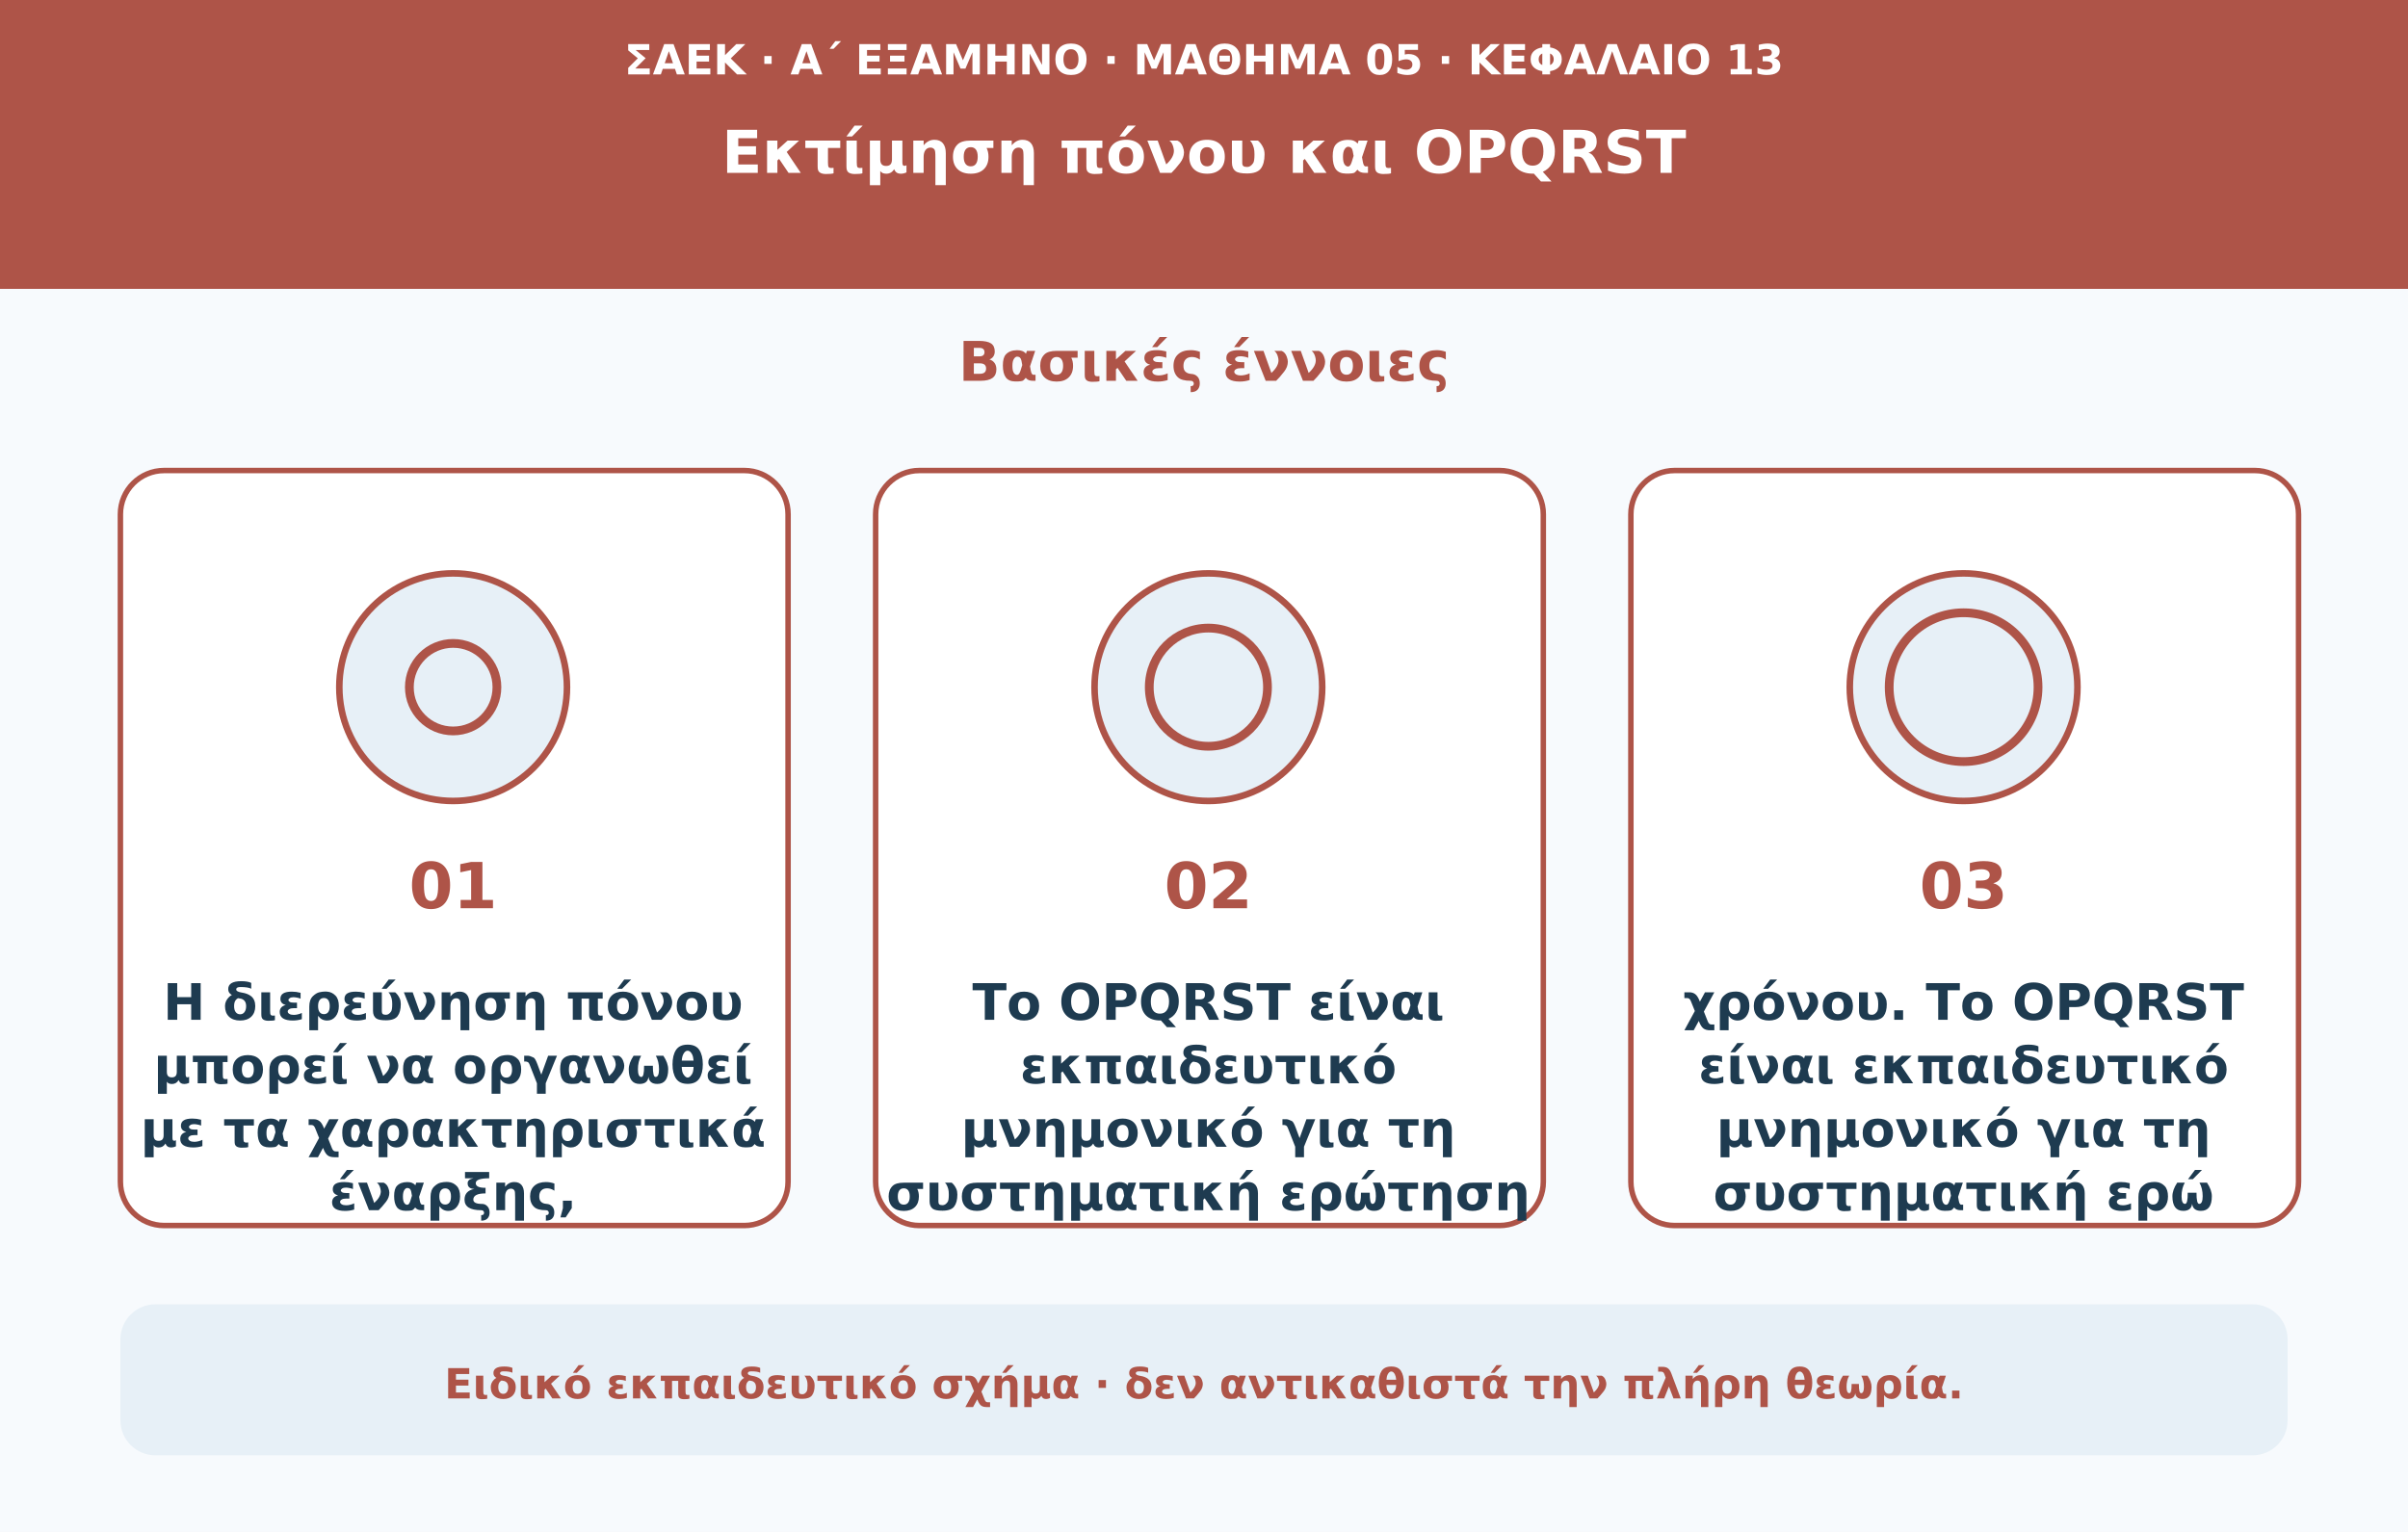
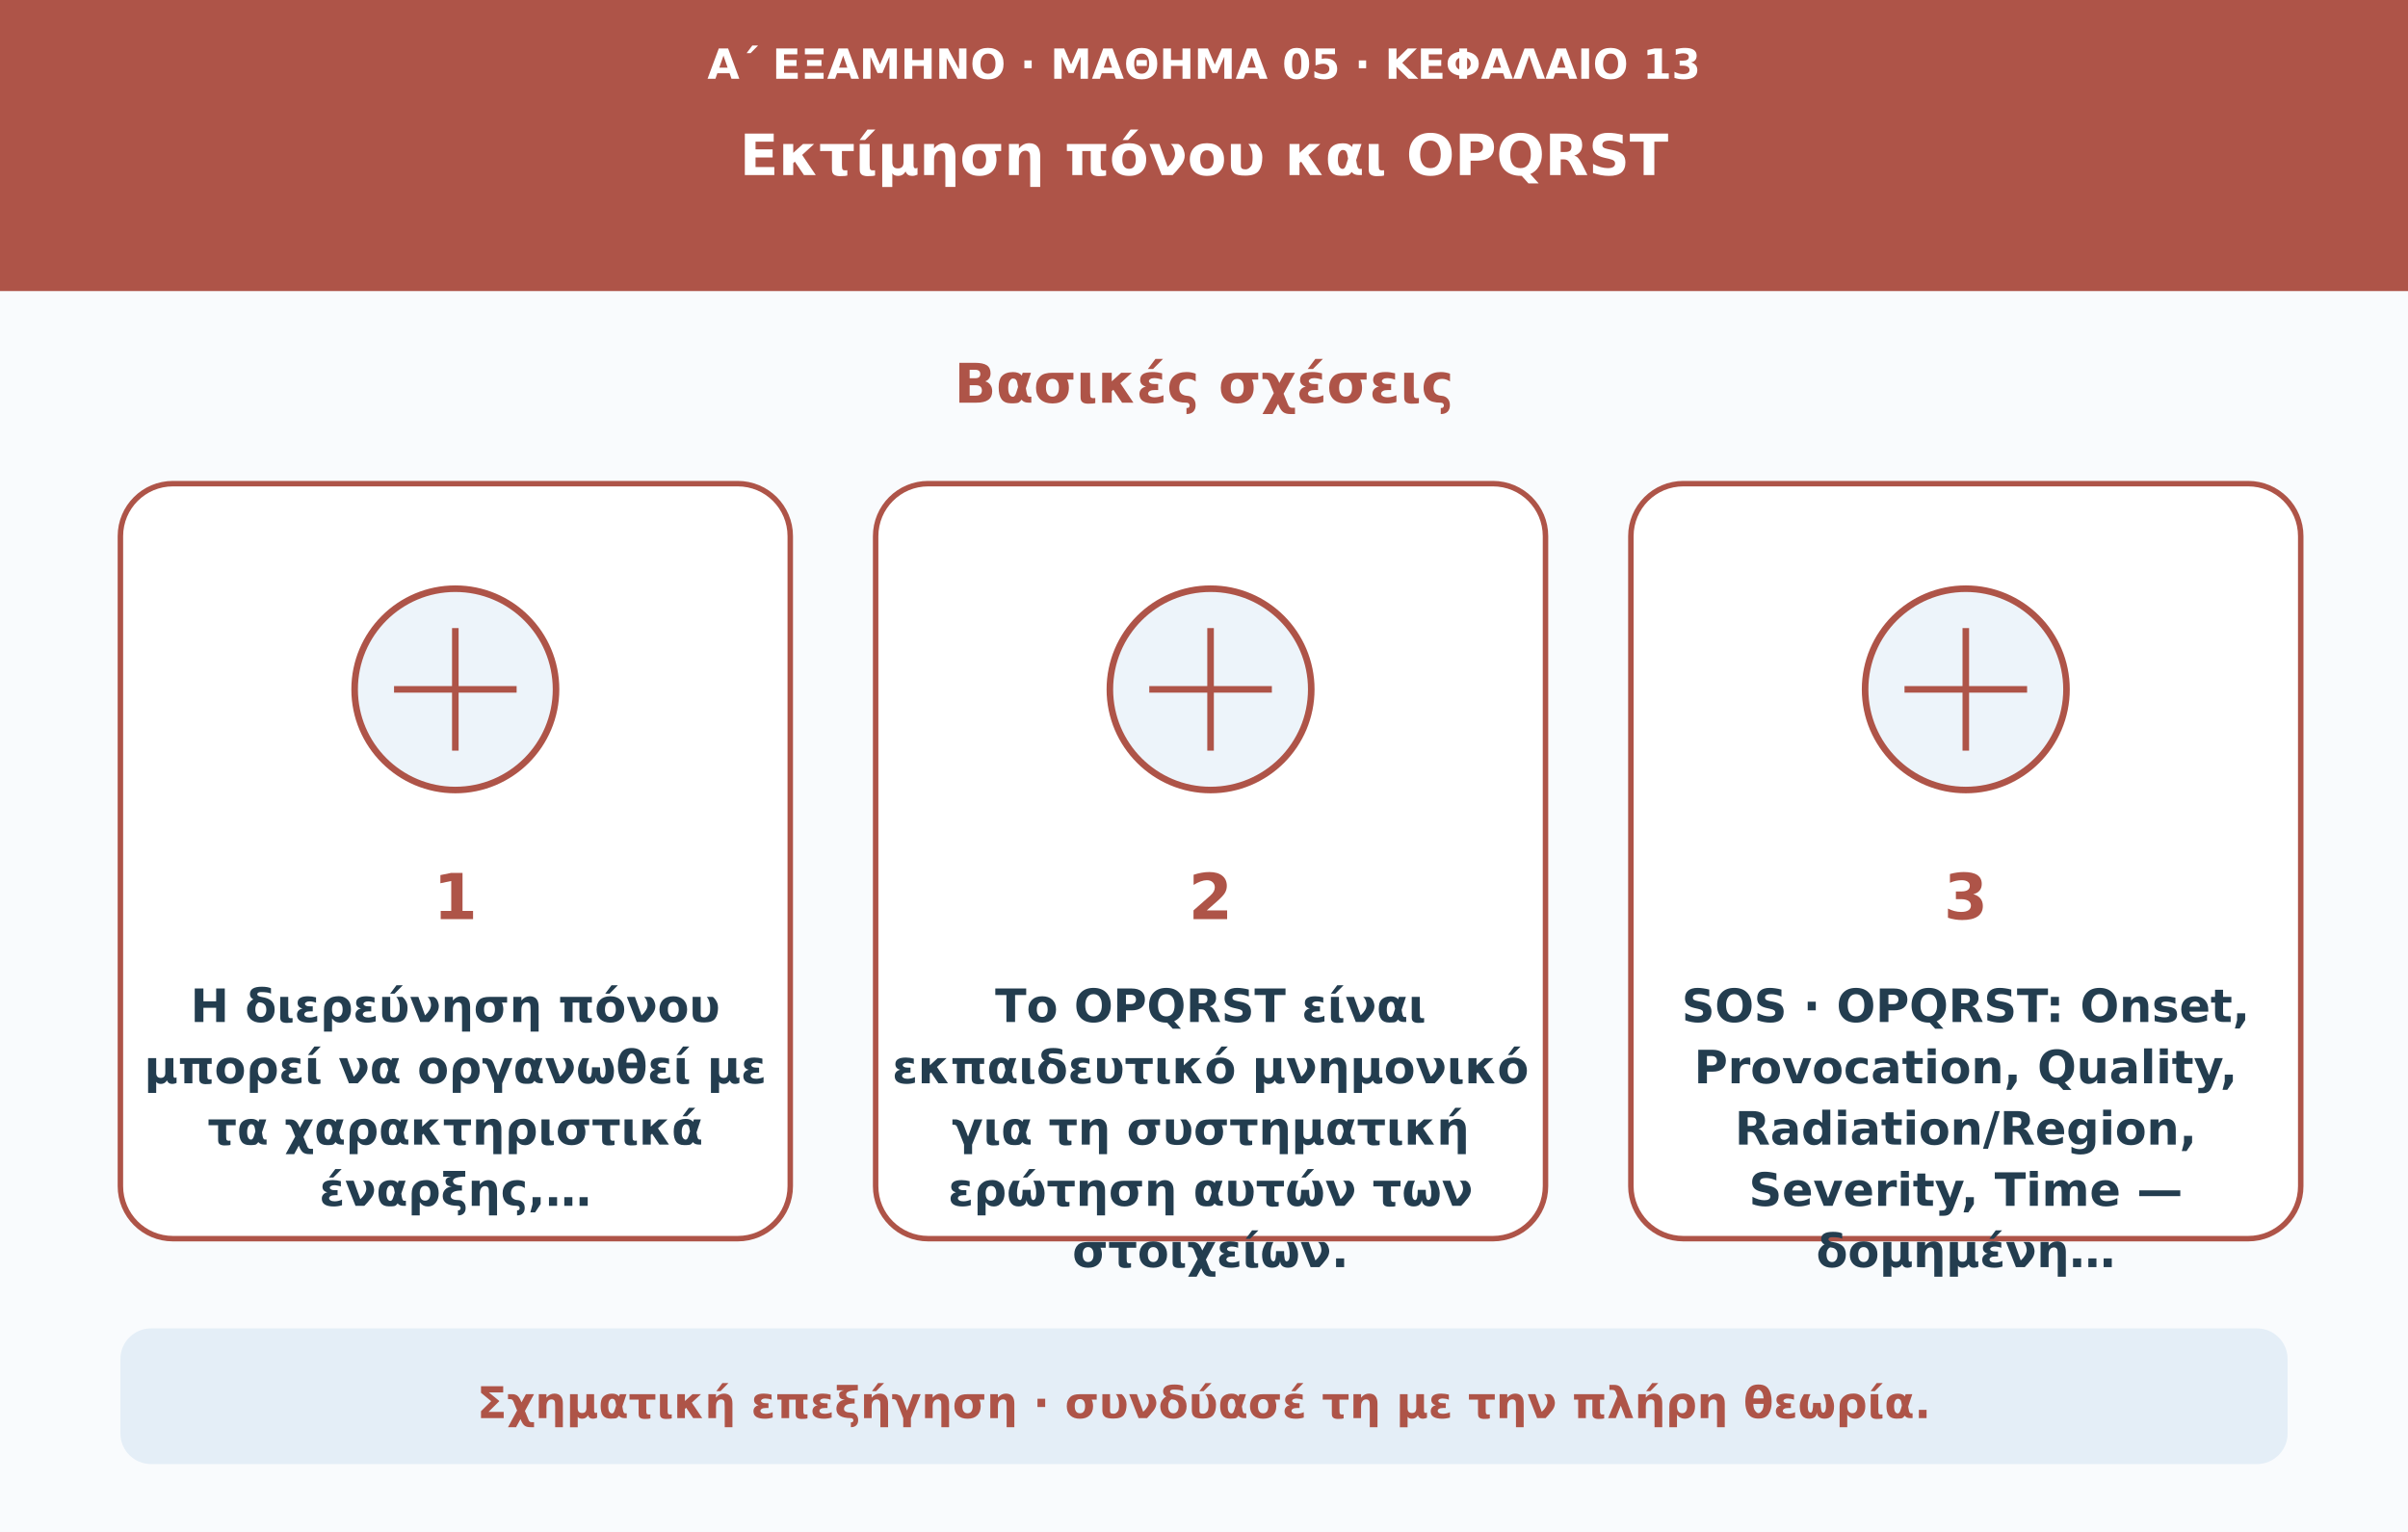
- <svg xmlns="http://www.w3.org/2000/svg" viewBox="0 0 1100 700" role="img" aria-labelledby="t d">
-   <rect width="1100" height="700" fill="#f7fafd" />
-   <rect width="1100" height="132" fill="#ae5448" />
-   <text x="550" y="34" text-anchor="middle" fill="#ffffff" font-weight="600" font-size="19" font-family="DejaVu Sans,Arial,sans-serif">ΣΑΕΚ · Α΄ ΕΞΑΜΗΝΟ · ΜΑΘΗΜΑ 05 · ΚΕΦΑΛΑΙΟ 13</text>
-   <text x="550" y="79" text-anchor="middle" fill="#ffffff" font-weight="750" font-size="27" font-family="DejaVu Sans,Arial,sans-serif">Εκτίμηση πόνου και OPQRST</text>
-   <text x="550" y="174" text-anchor="middle" fill="#ae5448" font-weight="750" font-size="25" font-family="DejaVu Sans,Arial,sans-serif">Βασικές έννοιες</text>
-   <rect x="55" y="215" width="305" height="345" rx="20" fill="#ffffff" stroke="#ae5448" stroke-width="2.5" />
-   <circle cx="207" cy="314" r="52" fill="#e7f0f7" stroke="#ae5448" stroke-width="3" />
-   <circle cx="207" cy="314" r="20" fill="none" stroke="#ae5448" stroke-width="4" />
-   <text x="207" y="415" text-anchor="middle" fill="#ae5448" font-weight="750" font-size="29" font-family="DejaVu Sans,Arial,sans-serif">01</text>
-   <text x="207" y="466" text-anchor="middle" fill="#1e3b50" font-weight="650" font-size="23" font-family="DejaVu Sans,Arial,sans-serif">Η διερεύνηση πόνου</text>
-   <text x="207" y="495" text-anchor="middle" fill="#1e3b50" font-weight="650" font-size="23" font-family="DejaVu Sans,Arial,sans-serif">μπορεί να οργανωθεί</text>
-   <text x="207" y="524" text-anchor="middle" fill="#1e3b50" font-weight="650" font-size="23" font-family="DejaVu Sans,Arial,sans-serif">με τα χαρακτηριστικά</text>
-   <text x="207" y="553" text-anchor="middle" fill="#1e3b50" font-weight="650" font-size="23" font-family="DejaVu Sans,Arial,sans-serif">έναρξης,</text>
-   <rect x="400" y="215" width="305" height="345" rx="20" fill="#ffffff" stroke="#ae5448" stroke-width="2.5" />
-   <circle cx="552" cy="314" r="52" fill="#e7f0f7" stroke="#ae5448" stroke-width="3" />
-   <circle cx="552" cy="314" r="27" fill="none" stroke="#ae5448" stroke-width="4" />
-   <text x="552" y="415" text-anchor="middle" fill="#ae5448" font-weight="750" font-size="29" font-family="DejaVu Sans,Arial,sans-serif">02</text>
-   <text x="552" y="466" text-anchor="middle" fill="#1e3b50" font-weight="650" font-size="23" font-family="DejaVu Sans,Arial,sans-serif">Το OPQRST είναι</text>
-   <text x="552" y="495" text-anchor="middle" fill="#1e3b50" font-weight="650" font-size="23" font-family="DejaVu Sans,Arial,sans-serif">εκπαιδευτικό</text>
-   <text x="552" y="524" text-anchor="middle" fill="#1e3b50" font-weight="650" font-size="23" font-family="DejaVu Sans,Arial,sans-serif">μνημονικό για τη</text>
-   <text x="552" y="553" text-anchor="middle" fill="#1e3b50" font-weight="650" font-size="23" font-family="DejaVu Sans,Arial,sans-serif">συστηματική ερώτηση</text>
-   <rect x="745" y="215" width="305" height="345" rx="20" fill="#ffffff" stroke="#ae5448" stroke-width="2.5" />
-   <circle cx="897" cy="314" r="52" fill="#e7f0f7" stroke="#ae5448" stroke-width="3" />
-   <circle cx="897" cy="314" r="34" fill="none" stroke="#ae5448" stroke-width="4" />
-   <text x="897" y="415" text-anchor="middle" fill="#ae5448" font-weight="750" font-size="29" font-family="DejaVu Sans,Arial,sans-serif">03</text>
-   <text x="897" y="466" text-anchor="middle" fill="#1e3b50" font-weight="650" font-size="23" font-family="DejaVu Sans,Arial,sans-serif">χρόνου. Το OPQRST</text>
-   <text x="897" y="495" text-anchor="middle" fill="#1e3b50" font-weight="650" font-size="23" font-family="DejaVu Sans,Arial,sans-serif">είναι εκπαιδευτικό</text>
-   <text x="897" y="524" text-anchor="middle" fill="#1e3b50" font-weight="650" font-size="23" font-family="DejaVu Sans,Arial,sans-serif">μνημονικό για τη</text>
-   <text x="897" y="553" text-anchor="middle" fill="#1e3b50" font-weight="650" font-size="23" font-family="DejaVu Sans,Arial,sans-serif">συστηματική ερώ</text>
-   <rect x="55" y="596" width="990" height="69" rx="16" fill="#e7f0f7" />
-   <text x="550" y="639" text-anchor="middle" fill="#ae5448" font-weight="600" font-size="19" font-family="DejaVu Sans,Arial,sans-serif">Ειδικό εκπαιδευτικό σχήμα · δεν αντικαθιστά την πλήρη θεωρία.</text>
+ <svg xmlns="http://www.w3.org/2000/svg" viewBox="0 0 1100 700" role="img" aria-labelledby="title desc">
+   <rect width="1100" height="700" fill="#f9fbfd" />
+   <rect width="1100" height="133" fill="#ae5448" />
+   <text x="550" y="36" text-anchor="middle" fill="#ffffff" font-weight="600" font-size="19" font-family="DejaVu Sans,Arial,sans-serif">Α΄ ΕΞΑΜΗΝΟ · ΜΑΘΗΜΑ 05 · ΚΕΦΑΛΑΙΟ 13</text>
+   <text x="550" y="80" text-anchor="middle" fill="#ffffff" font-weight="750" font-size="26" font-family="DejaVu Sans,Arial,sans-serif">Εκτίμηση πόνου και OPQRST</text>
+   <text x="550" y="184" text-anchor="middle" fill="#ae5448" font-weight="750" font-size="25" font-family="DejaVu Sans,Arial,sans-serif">Βασικές σχέσεις</text>
+   <rect x="55" y="221" width="306" height="345" rx="24" fill="#fff" stroke="#ae5448" stroke-width="2.5" />
+   <circle cx="208" cy="315" r="46" fill="#edf4fa" stroke="#ae5448" stroke-width="3" />
+   <path d="M180 315h56m-28-28v56" stroke="#ae5448" stroke-width="3" />
+   <text x="208" y="420" text-anchor="middle" fill="#ae5448" font-weight="750" font-size="29" font-family="DejaVu Sans,Arial,sans-serif">1</text>
+   <text x="208" y="467" text-anchor="middle" fill="#233d4f" font-weight="650" font-size="21" font-family="DejaVu Sans,Arial,sans-serif">Η διερεύνηση πόνου</text>
+   <text x="208" y="495" text-anchor="middle" fill="#233d4f" font-weight="650" font-size="21" font-family="DejaVu Sans,Arial,sans-serif">μπορεί να οργανωθεί με</text>
+   <text x="208" y="523" text-anchor="middle" fill="#233d4f" font-weight="650" font-size="21" font-family="DejaVu Sans,Arial,sans-serif">τα χαρακτηριστικά</text>
+   <text x="208" y="551" text-anchor="middle" fill="#233d4f" font-weight="650" font-size="21" font-family="DejaVu Sans,Arial,sans-serif">έναρξης,…</text>
+   <rect x="400" y="221" width="306" height="345" rx="24" fill="#fff" stroke="#ae5448" stroke-width="2.5" />
+   <circle cx="553" cy="315" r="46" fill="#edf4fa" stroke="#ae5448" stroke-width="3" />
+   <path d="M525 315h56m-28-28v56" stroke="#ae5448" stroke-width="3" />
+   <text x="553" y="420" text-anchor="middle" fill="#ae5448" font-weight="750" font-size="29" font-family="DejaVu Sans,Arial,sans-serif">2</text>
+   <text x="553" y="467" text-anchor="middle" fill="#233d4f" font-weight="650" font-size="21" font-family="DejaVu Sans,Arial,sans-serif">Το OPQRST είναι</text>
+   <text x="553" y="495" text-anchor="middle" fill="#233d4f" font-weight="650" font-size="21" font-family="DejaVu Sans,Arial,sans-serif">εκπαιδευτικό μνημονικό</text>
+   <text x="553" y="523" text-anchor="middle" fill="#233d4f" font-weight="650" font-size="21" font-family="DejaVu Sans,Arial,sans-serif">για τη συστηματική</text>
+   <text x="553" y="551" text-anchor="middle" fill="#233d4f" font-weight="650" font-size="21" font-family="DejaVu Sans,Arial,sans-serif">ερώτηση αυτών των</text>
+   <text x="553" y="579" text-anchor="middle" fill="#233d4f" font-weight="650" font-size="21" font-family="DejaVu Sans,Arial,sans-serif">στοιχείων.</text>
+   <rect x="745" y="221" width="306" height="345" rx="24" fill="#fff" stroke="#ae5448" stroke-width="2.5" />
+   <circle cx="898" cy="315" r="46" fill="#edf4fa" stroke="#ae5448" stroke-width="3" />
+   <path d="M870 315h56m-28-28v56" stroke="#ae5448" stroke-width="3" />
+   <text x="898" y="420" text-anchor="middle" fill="#ae5448" font-weight="750" font-size="29" font-family="DejaVu Sans,Arial,sans-serif">3</text>
+   <text x="898" y="467" text-anchor="middle" fill="#233d4f" font-weight="650" font-size="21" font-family="DejaVu Sans,Arial,sans-serif">SOS · OPQRST: Onset,</text>
+   <text x="898" y="495" text-anchor="middle" fill="#233d4f" font-weight="650" font-size="21" font-family="DejaVu Sans,Arial,sans-serif">Provocation, Quality,</text>
+   <text x="898" y="523" text-anchor="middle" fill="#233d4f" font-weight="650" font-size="21" font-family="DejaVu Sans,Arial,sans-serif">Radiation/Region,</text>
+   <text x="898" y="551" text-anchor="middle" fill="#233d4f" font-weight="650" font-size="21" font-family="DejaVu Sans,Arial,sans-serif">Severity, Time —</text>
+   <text x="898" y="579" text-anchor="middle" fill="#233d4f" font-weight="650" font-size="21" font-family="DejaVu Sans,Arial,sans-serif">δομημένη…</text>
+   <rect x="55" y="607" width="990" height="62" rx="14" fill="#e4eef7" />
+   <text x="550" y="648" text-anchor="middle" fill="#ae5448" font-weight="650" font-size="20" font-family="DejaVu Sans,Arial,sans-serif">Σχηματική επεξήγηση · συνδύασέ τη με την πλήρη θεωρία.</text>
</svg>
